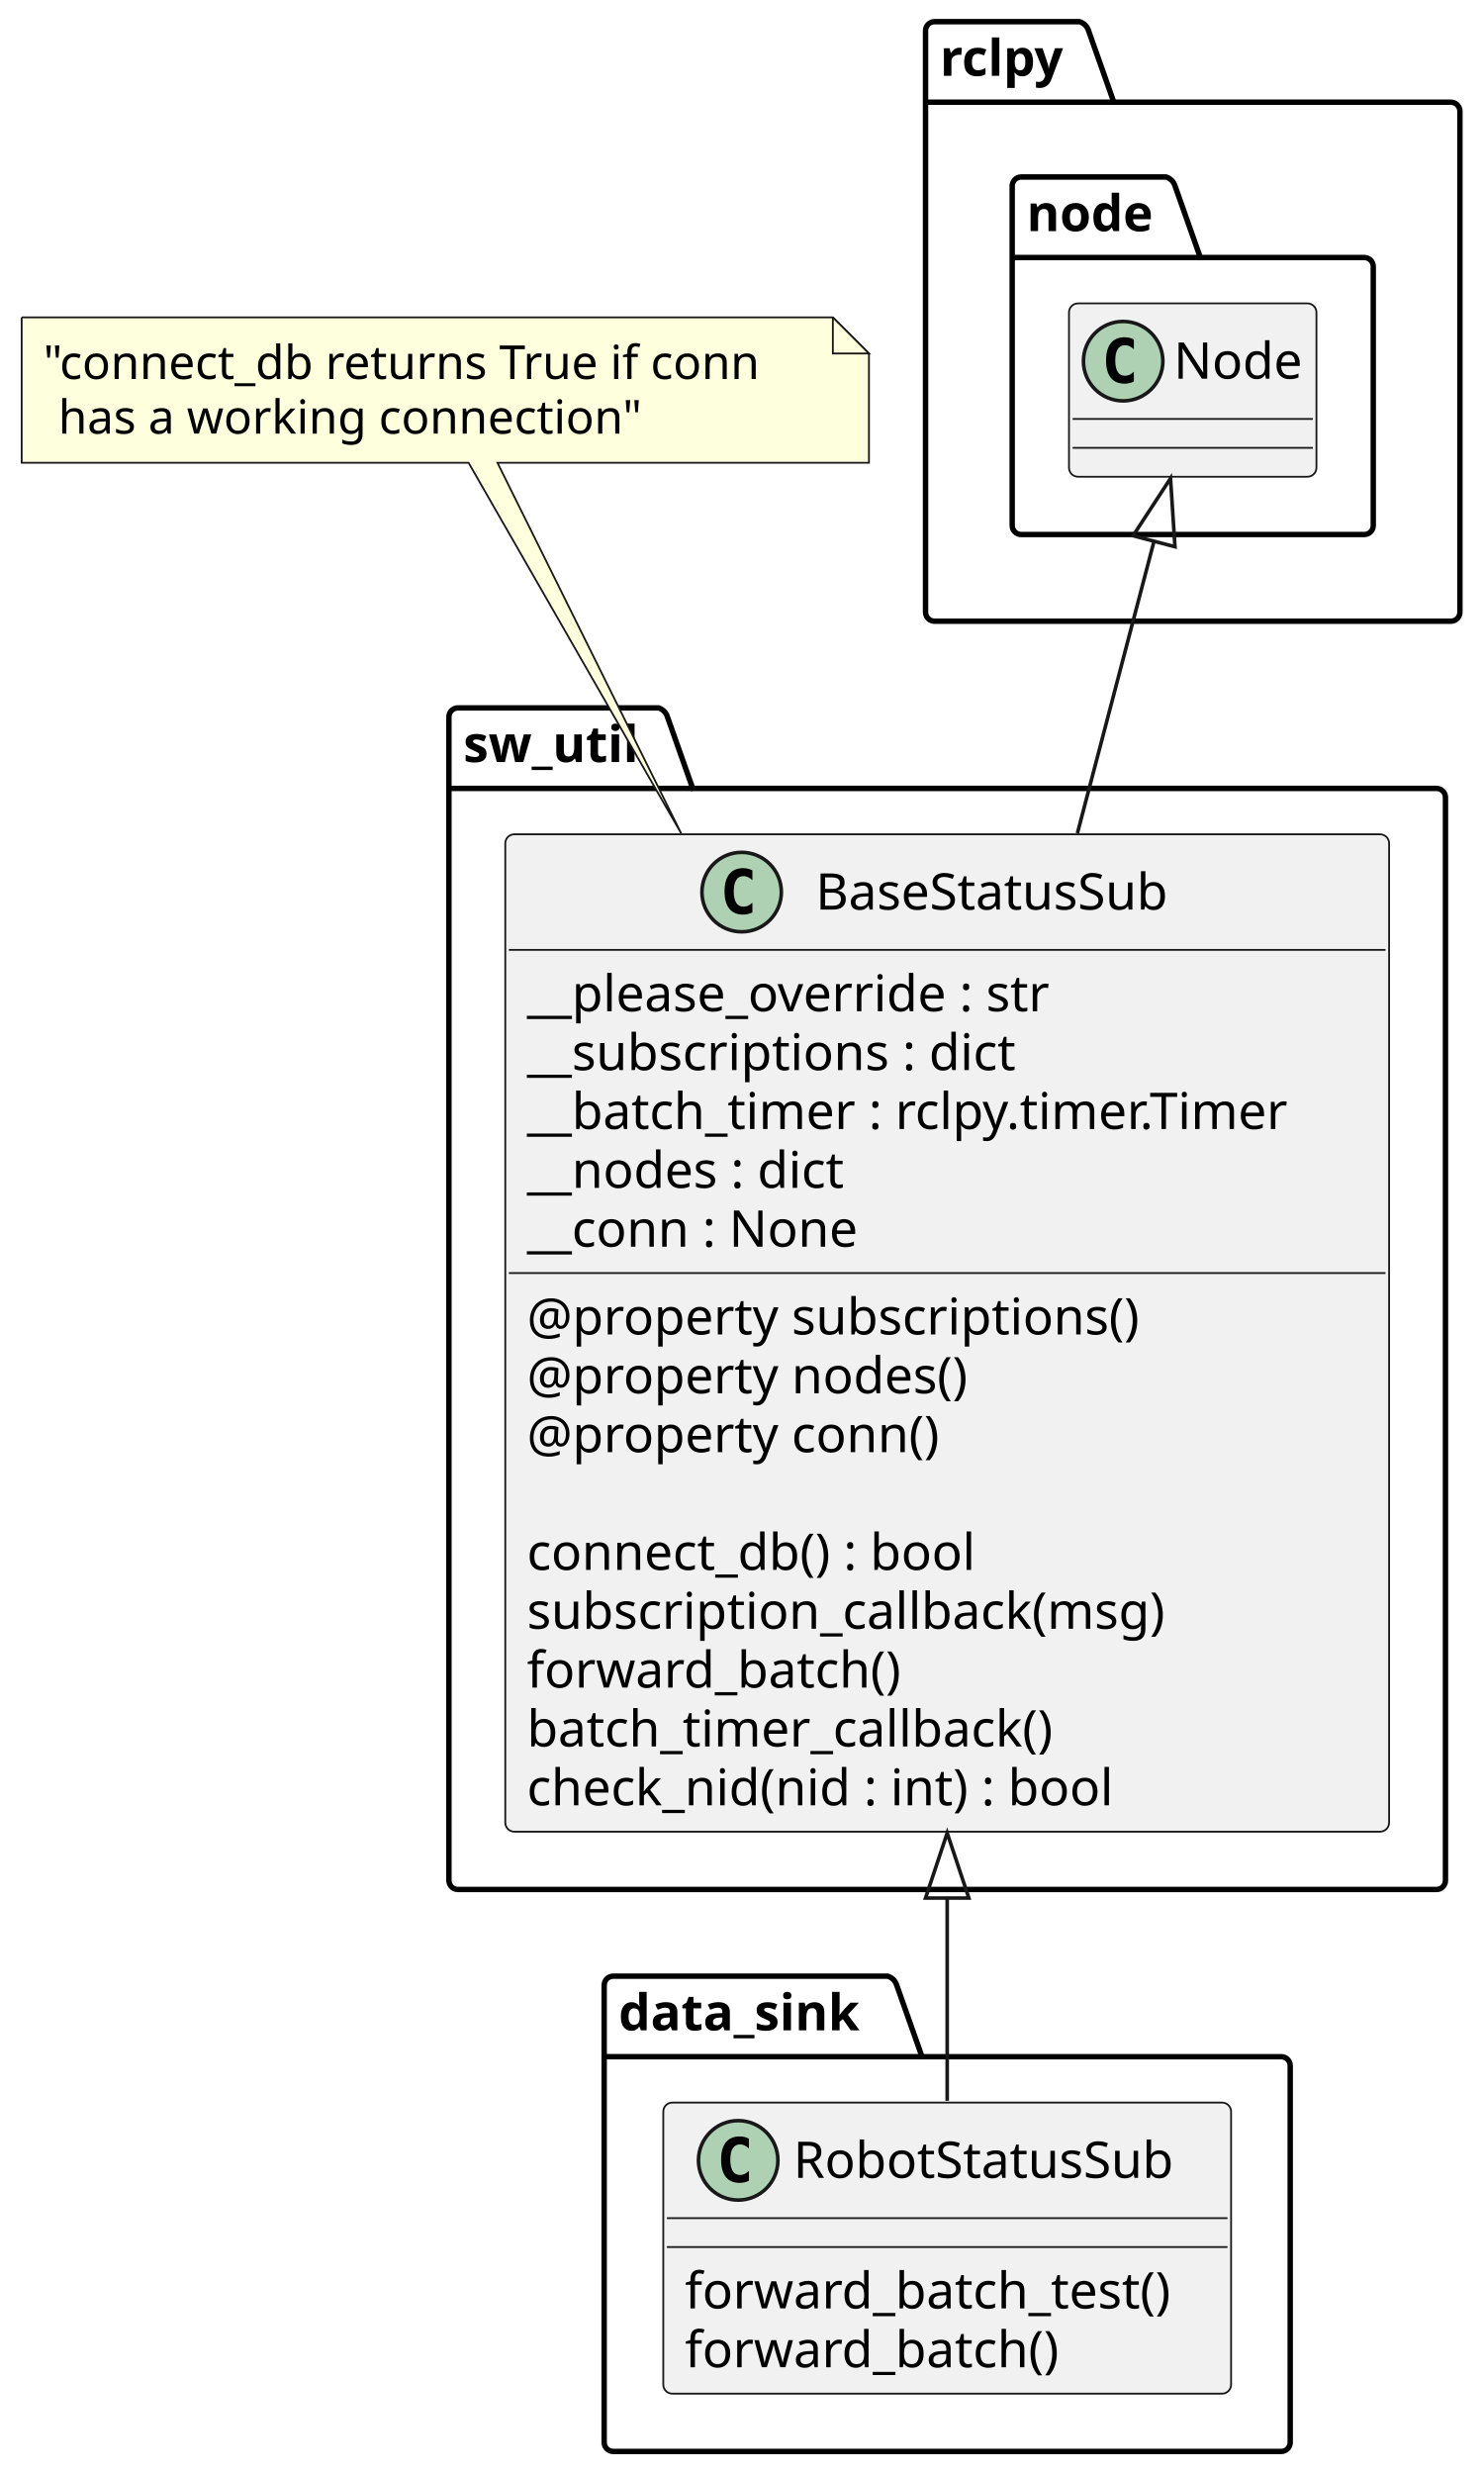
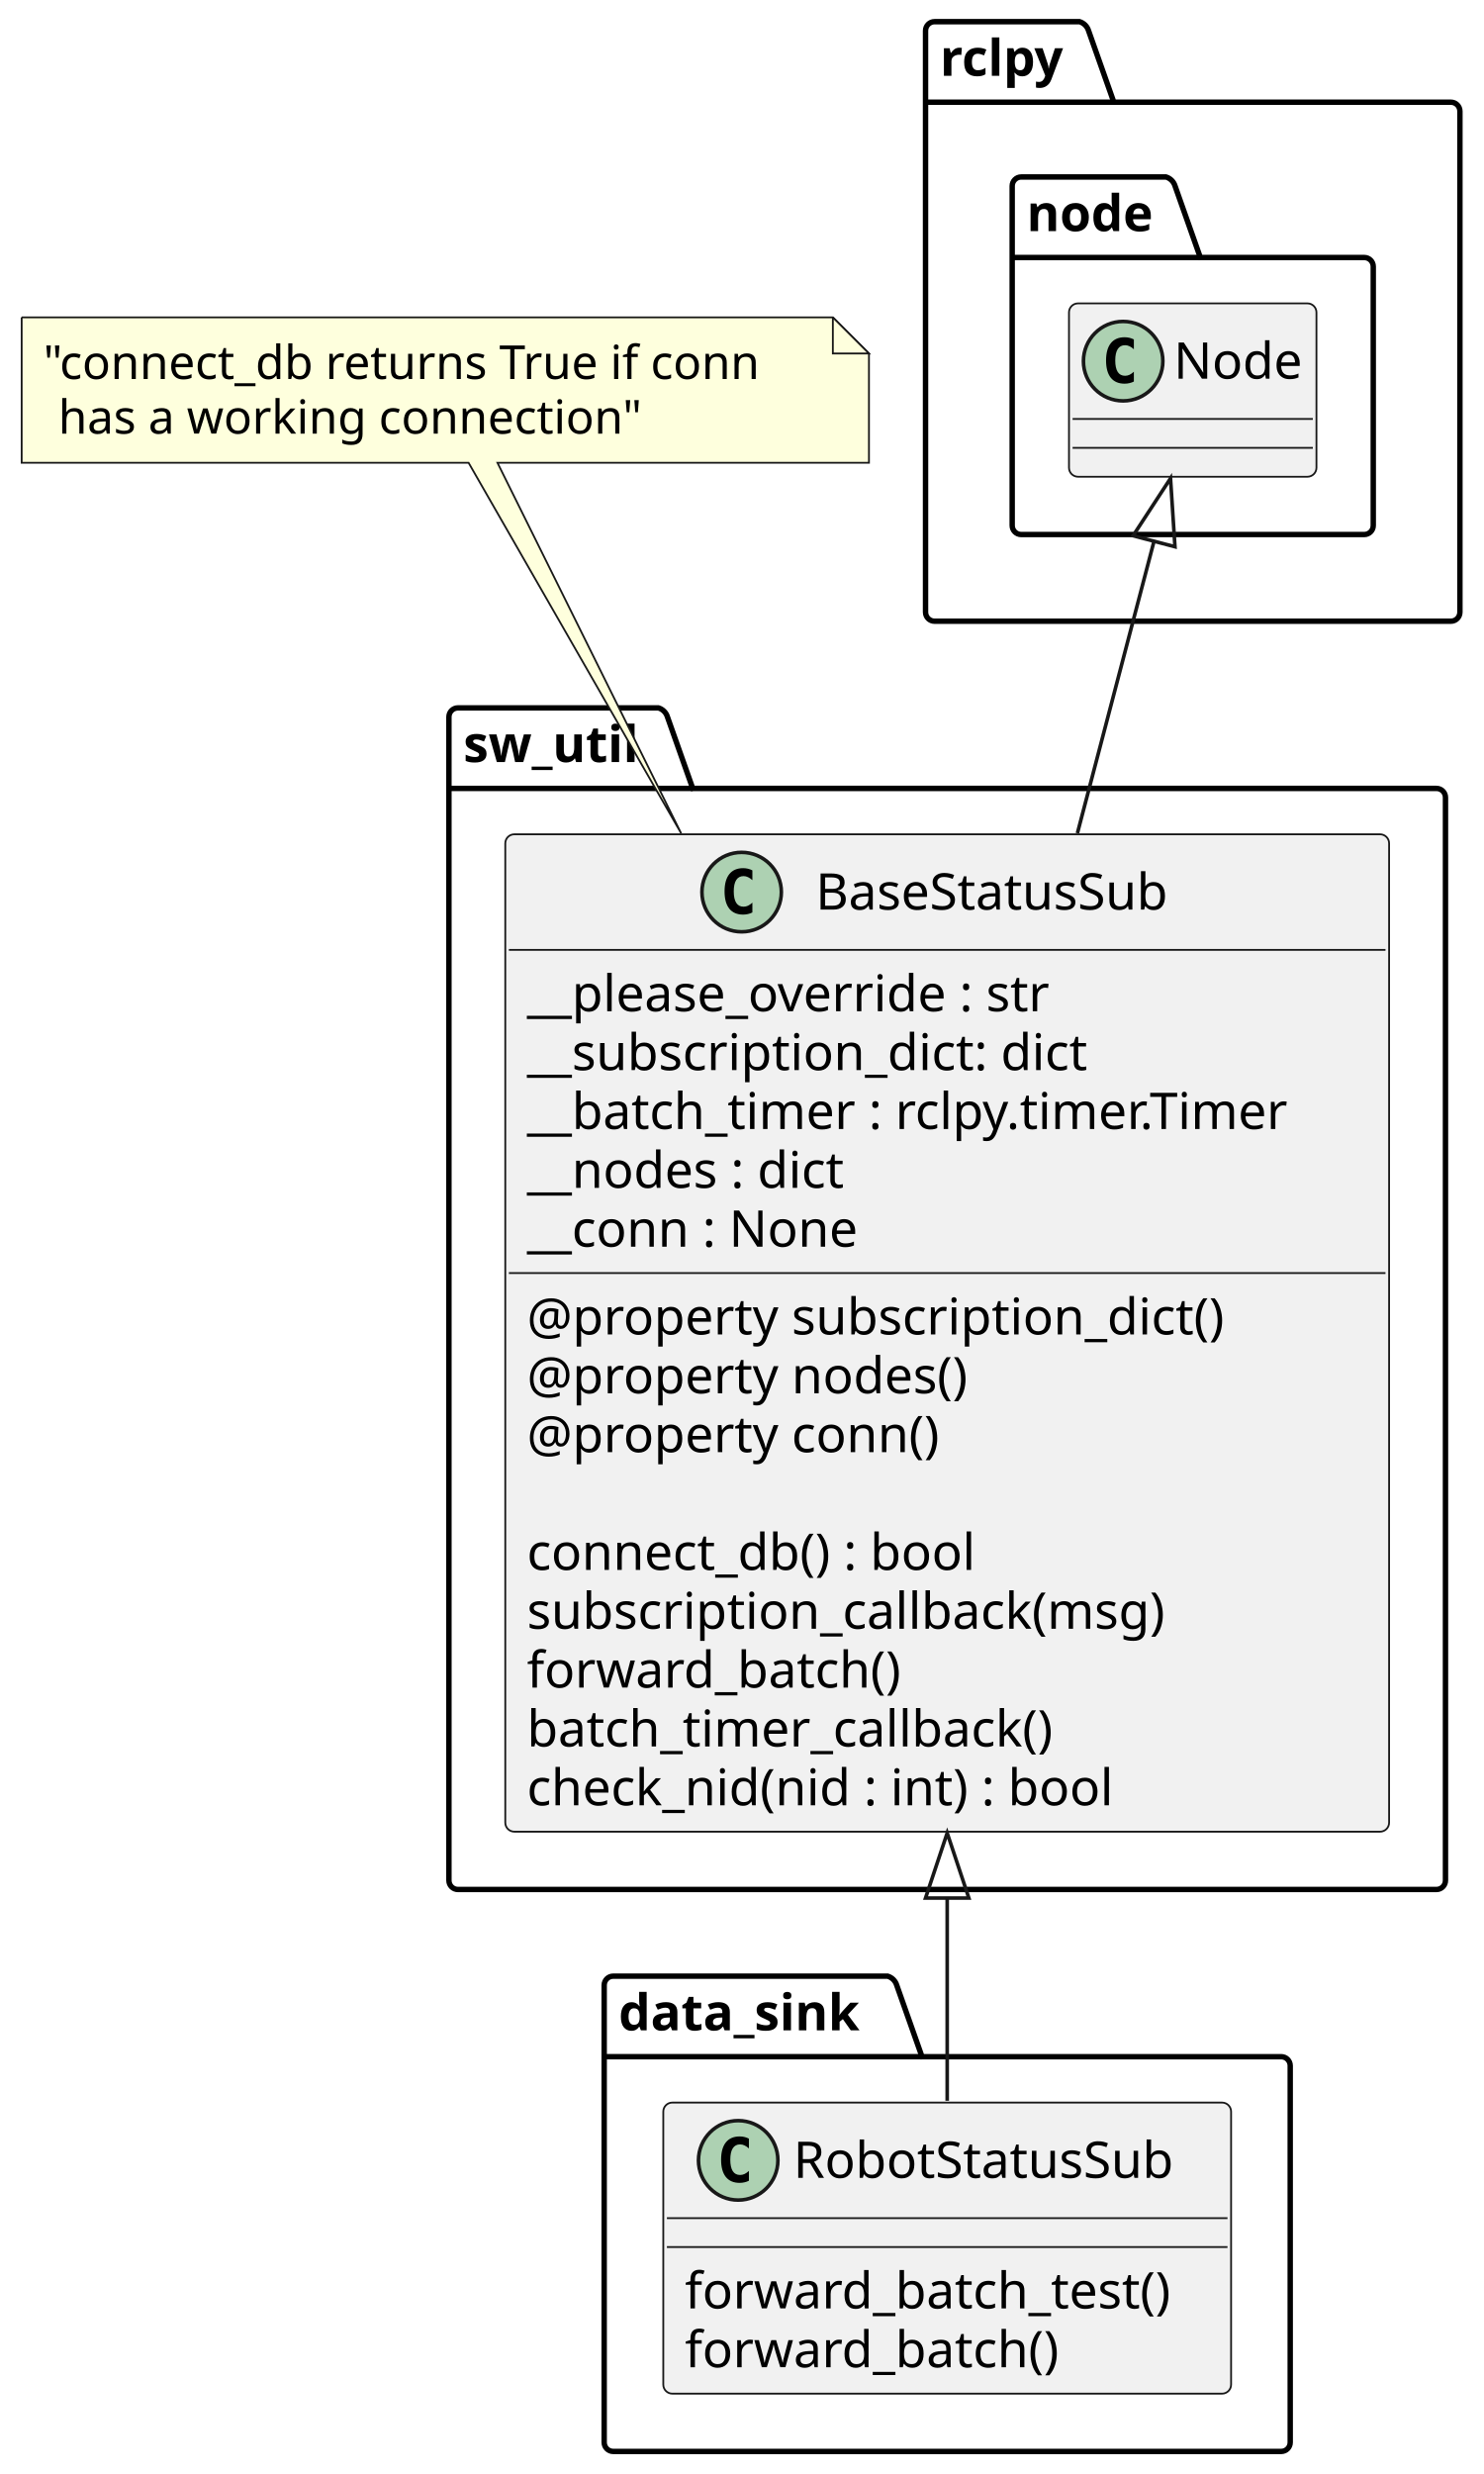
<svg xmlns="http://www.w3.org/2000/svg" contentStyleType="text/css" data-diagram-type="CLASS" height="685px" preserveAspectRatio="none" style="width:411px;height:685px;background:#FFFFFF;" version="1.1" viewBox="0 0 411 685" width="411px" zoomAndPan="magnify">
  <defs />
  <g>
    <g class="cluster" data-entity="rclpy" data-source-line="2" data-uid="ent0004" id="cluster_rclpy">
      <path d="M258.83,6 L298.979,6 A3.75,3.75 0 0 1 301.479,8.5 L308.479,28.297 L401.83,28.297 A2.5,2.5 0 0 1 404.33,30.797 L404.33,169.5 A2.5,2.5 0 0 1 401.83,172 L258.83,172 A2.5,2.5 0 0 1 256.33,169.5 L256.33,8.5 A2.5,2.5 0 0 1 258.83,6" fill="none" style="stroke:#000000;stroke-width:1.5;" />
      <line style="stroke:#000000;stroke-width:1.5;" x1="256.33" x2="308.479" y1="28.297" y2="28.297" />
      <text fill="#000000" font-family="sans-serif" font-size="14" font-weight="bold" lengthAdjust="spacing" textLength="39.149" x="260.33" y="20.995">rclpy</text>
    </g>
    <g class="cluster" data-entity="node" data-source-line="1" data-uid="ent0002" id="cluster_node">
      <path d="M282.83,49 L322.932,49 A3.75,3.75 0 0 1 325.432,51.5 L332.432,71.297 L377.83,71.297 A2.5,2.5 0 0 1 380.33,73.797 L380.33,145.5 A2.5,2.5 0 0 1 377.83,148 L282.83,148 A2.5,2.5 0 0 1 280.33,145.5 L280.33,51.5 A2.5,2.5 0 0 1 282.83,49" fill="none" style="stroke:#000000;stroke-width:1.5;" />
      <line style="stroke:#000000;stroke-width:1.5;" x1="280.33" x2="332.432" y1="71.297" y2="71.297" />
      <text fill="#000000" font-family="sans-serif" font-size="14" font-weight="bold" lengthAdjust="spacing" textLength="39.102" x="284.33" y="63.995">node</text>
    </g>
    <g class="cluster" data-entity="sw_util" data-source-line="5" data-uid="ent0005" id="cluster_sw_util">
      <path d="M126.83,196 L182.353,196 A3.75,3.75 0 0 1 184.853,198.5 L191.853,218.297 L397.83,218.297 A2.5,2.5 0 0 1 400.33,220.797 L400.33,520.66 A2.5,2.5 0 0 1 397.83,523.16 L126.83,523.16 A2.5,2.5 0 0 1 124.33,520.66 L124.33,198.5 A2.5,2.5 0 0 1 126.83,196" fill="none" style="stroke:#000000;stroke-width:1.5;" />
      <line style="stroke:#000000;stroke-width:1.5;" x1="124.33" x2="191.853" y1="218.297" y2="218.297" />
      <text fill="#000000" font-family="sans-serif" font-size="14" font-weight="bold" lengthAdjust="spacing" textLength="54.523" x="128.33" y="210.995">sw_util</text>
    </g>
    <g class="cluster" data-entity="data_sink" data-source-line="27" data-uid="ent0010" id="cluster_data_sink">
      <path d="M169.83,547.16 L245.848,547.16 A3.75,3.75 0 0 1 248.348,549.66 L255.348,569.457 L354.83,569.457 A2.5,2.5 0 0 1 357.33,571.957 L357.33,676.25 A2.5,2.5 0 0 1 354.83,678.75 L169.83,678.75 A2.5,2.5 0 0 1 167.33,676.25 L167.33,549.66 A2.5,2.5 0 0 1 169.83,547.16" fill="none" style="stroke:#000000;stroke-width:1.5;" />
      <line style="stroke:#000000;stroke-width:1.5;" x1="167.33" x2="255.348" y1="569.457" y2="569.457" />
      <text fill="#000000" font-family="sans-serif" font-size="14" font-weight="bold" lengthAdjust="spacing" textLength="75.018" x="171.33" y="562.155">data_sink</text>
    </g>
    <g class="entity" data-entity="Node" data-source-line="2" data-uid="ent0003" id="entity_Node">
      <rect fill="#F1F1F1" height="48" rx="2.5" ry="2.5" style="stroke:#181818;stroke-width:0.5;" width="68.538" x="296.06" y="84" />
      <ellipse cx="311.06" cy="100" fill="#ADD1B2" rx="11" ry="11" style="stroke:#181818;stroke-width:1;" />
      <path d="M314.029,105.641 Q313.451,105.938 312.81,106.078 Q312.169,106.234 311.466,106.234 Q308.966,106.234 307.638,104.594 Q306.326,102.938 306.326,99.812 Q306.326,96.688 307.638,95.031 Q308.966,93.375 311.466,93.375 Q312.169,93.375 312.81,93.531 Q313.466,93.688 314.029,93.984 L314.029,96.703 Q313.404,96.125 312.81,95.859 Q312.216,95.578 311.591,95.578 Q310.248,95.578 309.56,96.656 Q308.873,97.719 308.873,99.812 Q308.873,101.906 309.56,102.984 Q310.248,104.047 311.591,104.047 Q312.216,104.047 312.81,103.781 Q313.404,103.5 314.029,102.922 L314.029,105.641 Z " fill="#000000" />
      <text fill="#000000" font-family="sans-serif" font-size="14" lengthAdjust="spacing" textLength="36.538" x="325.06" y="104.847">Node</text>
      <line style="stroke:#181818;stroke-width:0.5;" x1="297.06" x2="363.598" y1="116" y2="116" />
      <line style="stroke:#181818;stroke-width:0.5;" x1="297.06" x2="363.598" y1="124" y2="124" />
    </g>
    <g class="entity" data-entity="BaseStatusSub" data-source-line="6" data-uid="ent0006" id="entity_BaseStatusSub">
      <rect fill="#F1F1F1" height="276.156" rx="2.5" ry="2.5" style="stroke:#181818;stroke-width:0.5;" width="244.777" x="139.94" y="231" />
      <ellipse cx="205.404" cy="247" fill="#ADD1B2" rx="11" ry="11" style="stroke:#181818;stroke-width:1;" />
      <path d="M208.373,252.641 Q207.795,252.938 207.154,253.078 Q206.514,253.234 205.811,253.234 Q203.311,253.234 201.982,251.594 Q200.67,249.938 200.67,246.812 Q200.67,243.688 201.982,242.031 Q203.311,240.375 205.811,240.375 Q206.514,240.375 207.154,240.531 Q207.811,240.688 208.373,240.984 L208.373,243.703 Q207.748,243.125 207.154,242.859 Q206.561,242.578 205.936,242.578 Q204.592,242.578 203.904,243.656 Q203.217,244.719 203.217,246.812 Q203.217,248.906 203.904,249.984 Q204.592,251.047 205.936,251.047 Q206.561,251.047 207.154,250.781 Q207.748,250.5 208.373,249.922 L208.373,252.641 Z " fill="#000000" />
      <text fill="#000000" font-family="sans-serif" font-size="14" lengthAdjust="spacing" textLength="105.349" x="225.904" y="251.847">BaseStatusSub</text>
      <line style="stroke:#181818;stroke-width:0.5;" x1="140.94" x2="383.717" y1="263" y2="263" />
      <text fill="#000000" font-family="sans-serif" font-size="14" lengthAdjust="spacing" textLength="157.398" x="145.94" y="279.995">__please_override : str</text>
-       <text fill="#000000" font-family="sans-serif" font-size="14" lengthAdjust="spacing" textLength="146.269" x="145.94" y="296.292">__subscriptions : dict</text>
+       <text fill="#000000" font-family="sans-serif" font-size="14" lengthAdjust="spacing" textLength="167.487" x="145.94" y="296.292">__subscription_dict: dict</text>
      <text fill="#000000" font-family="sans-serif" font-size="14" lengthAdjust="spacing" textLength="232.777" x="145.94" y="312.589">__batch_timer : rclpy.timer.Timer</text>
      <text fill="#000000" font-family="sans-serif" font-size="14" lengthAdjust="spacing" textLength="95.812" x="145.94" y="328.886">__nodes : dict</text>
      <text fill="#000000" font-family="sans-serif" font-size="14" lengthAdjust="spacing" textLength="98.15" x="145.94" y="345.183">__conn : None</text>
      <line style="stroke:#181818;stroke-width:0.5;" x1="140.94" x2="383.717" y1="352.484" y2="352.484" />
-       <text fill="#000000" font-family="sans-serif" font-size="14" lengthAdjust="spacing" textLength="182.301" x="145.94" y="369.479">@property subscriptions()</text>
+       <text fill="#000000" font-family="sans-serif" font-size="14" lengthAdjust="spacing" textLength="207.97" x="145.94" y="369.479">@property subscription_dict()</text>
      <text fill="#000000" font-family="sans-serif" font-size="14" lengthAdjust="spacing" textLength="131.845" x="145.94" y="385.776">@property nodes()</text>
      <text fill="#000000" font-family="sans-serif" font-size="14" lengthAdjust="spacing" textLength="123.621" x="145.94" y="402.073">@property conn()</text>
      <text fill="#000000" font-family="sans-serif" font-size="14" lengthAdjust="spacing" textLength="4.45" x="145.94" y="418.37"> </text>
      <text fill="#000000" font-family="sans-serif" font-size="14" lengthAdjust="spacing" textLength="135.03" x="145.94" y="434.667">connect_db() : bool</text>
      <text fill="#000000" font-family="sans-serif" font-size="14" lengthAdjust="spacing" textLength="190.463" x="145.94" y="450.964">subscription_callback(msg)</text>
      <text fill="#000000" font-family="sans-serif" font-size="14" lengthAdjust="spacing" textLength="111.371" x="145.94" y="467.261">forward_batch()</text>
      <text fill="#000000" font-family="sans-serif" font-size="14" lengthAdjust="spacing" textLength="159.161" x="145.94" y="483.558">batch_timer_callback()</text>
      <text fill="#000000" font-family="sans-serif" font-size="14" lengthAdjust="spacing" textLength="177.605" x="145.94" y="499.854">check_nid(nid : int) : bool</text>
    </g>
    <g class="entity" data-entity="RobotStatusSub" data-source-line="28" data-uid="ent0011" id="entity_RobotStatusSub">
      <rect fill="#F1F1F1" height="80.594" rx="2.5" ry="2.5" style="stroke:#181818;stroke-width:0.5;" width="157.257" x="183.7" y="582.16" />
      <ellipse cx="204.444" cy="598.16" fill="#ADD1B2" rx="11" ry="11" style="stroke:#181818;stroke-width:1;" />
      <path d="M207.413,603.801 Q206.835,604.097 206.194,604.238 Q205.554,604.394 204.85,604.394 Q202.35,604.394 201.022,602.754 Q199.71,601.097 199.71,597.972 Q199.71,594.847 201.022,593.191 Q202.35,591.535 204.85,591.535 Q205.554,591.535 206.194,591.691 Q206.85,591.847 207.413,592.144 L207.413,594.863 Q206.788,594.285 206.194,594.019 Q205.6,593.738 204.975,593.738 Q203.632,593.738 202.944,594.816 Q202.257,595.879 202.257,597.972 Q202.257,600.066 202.944,601.144 Q203.632,602.207 204.975,602.207 Q205.6,602.207 206.194,601.941 Q206.788,601.66 207.413,601.082 L207.413,603.801 Z " fill="#000000" />
      <text fill="#000000" font-family="sans-serif" font-size="14" lengthAdjust="spacing" textLength="112.492" x="219.721" y="603.007">RobotStatusSub</text>
      <line style="stroke:#181818;stroke-width:0.5;" x1="184.7" x2="339.957" y1="614.16" y2="614.16" />
      <line style="stroke:#181818;stroke-width:0.5;" x1="184.7" x2="339.957" y1="622.16" y2="622.16" />
      <text fill="#000000" font-family="sans-serif" font-size="14" lengthAdjust="spacing" textLength="145.257" x="189.7" y="639.155">forward_batch_test()</text>
      <text fill="#000000" font-family="sans-serif" font-size="14" lengthAdjust="spacing" textLength="111.371" x="189.7" y="655.452">forward_batch()</text>
    </g>
    <g class="entity" data-entity="GMN7" data-source-line="25" data-uid="ent0008" id="entity_GMN7">
      <path d="M6,87.87 L6,128.136 A0,0 0 0 0 6,128.136 L129.78,128.136 L188.66,230.76 L137.78,128.136 L240.662,128.136 A0,0 0 0 0 240.662,128.136 L240.662,97.87 L230.662,87.87 L6,87.87 A0,0 0 0 0 6,87.87" fill="#FEFFDD" style="stroke:#181818;stroke-width:0.5;" />
      <path d="M230.662,87.87 L230.662,97.87 L240.662,97.87 L230.662,87.87" fill="#FEFFDD" style="stroke:#181818;stroke-width:0.5;" />
      <text fill="#000000" font-family="sans-serif" font-size="13" lengthAdjust="spacing" textLength="213.662" x="12" y="104.937">"connect_db returns True if conn</text>
      <text fill="#000000" font-family="sans-serif" font-size="13" lengthAdjust="spacing" textLength="172.51" x="16.132" y="120.07">has a working connection"</text>
    </g>
-     <g class="link" data-entity-1="Node" data-entity-2="BaseStatusSub" data-source-line="35" data-uid="lnk12" id="link_Node_BaseStatusSub">
-       <path codeLine="35" d="M319.608,149.86 C313.558,172.9 308.38,192.65 298.39,230.71" fill="none" id="Node-backto-BaseStatusSub" style="stroke:#181818;stroke-width:1;" />
+     <g class="link" data-entity-1="Node" data-entity-2="BaseStatusSub" data-source-line="34" data-uid="lnk12" id="link_Node_BaseStatusSub">
+       <path codeLine="34" d="M319.608,149.86 C313.558,172.9 308.38,192.65 298.39,230.71" fill="none" id="Node-backto-BaseStatusSub" style="stroke:#181818;stroke-width:1;" />
      <polygon fill="none" points="324.18,132.45,313.805,148.336,325.412,151.384,324.18,132.45" style="stroke:#181818;stroke-width:1;" />
    </g>
-     <g class="link" data-entity-1="BaseStatusSub" data-entity-2="RobotStatusSub" data-source-line="36" data-uid="lnk13" id="link_BaseStatusSub_RobotStatusSub">
-       <path codeLine="36" d="M262.33,525.53 C262.33,552.7 262.33,561.12 262.33,581.67" fill="none" id="BaseStatusSub-backto-RobotStatusSub" style="stroke:#181818;stroke-width:1;" />
+     <g class="link" data-entity-1="BaseStatusSub" data-entity-2="RobotStatusSub" data-source-line="35" data-uid="lnk13" id="link_BaseStatusSub_RobotStatusSub">
+       <path codeLine="35" d="M262.33,525.53 C262.33,552.7 262.33,561.12 262.33,581.67" fill="none" id="BaseStatusSub-backto-RobotStatusSub" style="stroke:#181818;stroke-width:1;" />
      <polygon fill="none" points="262.33,507.53,256.33,525.53,268.33,525.53,262.33,507.53" style="stroke:#181818;stroke-width:1;" />
    </g>
  </g>
</svg>
